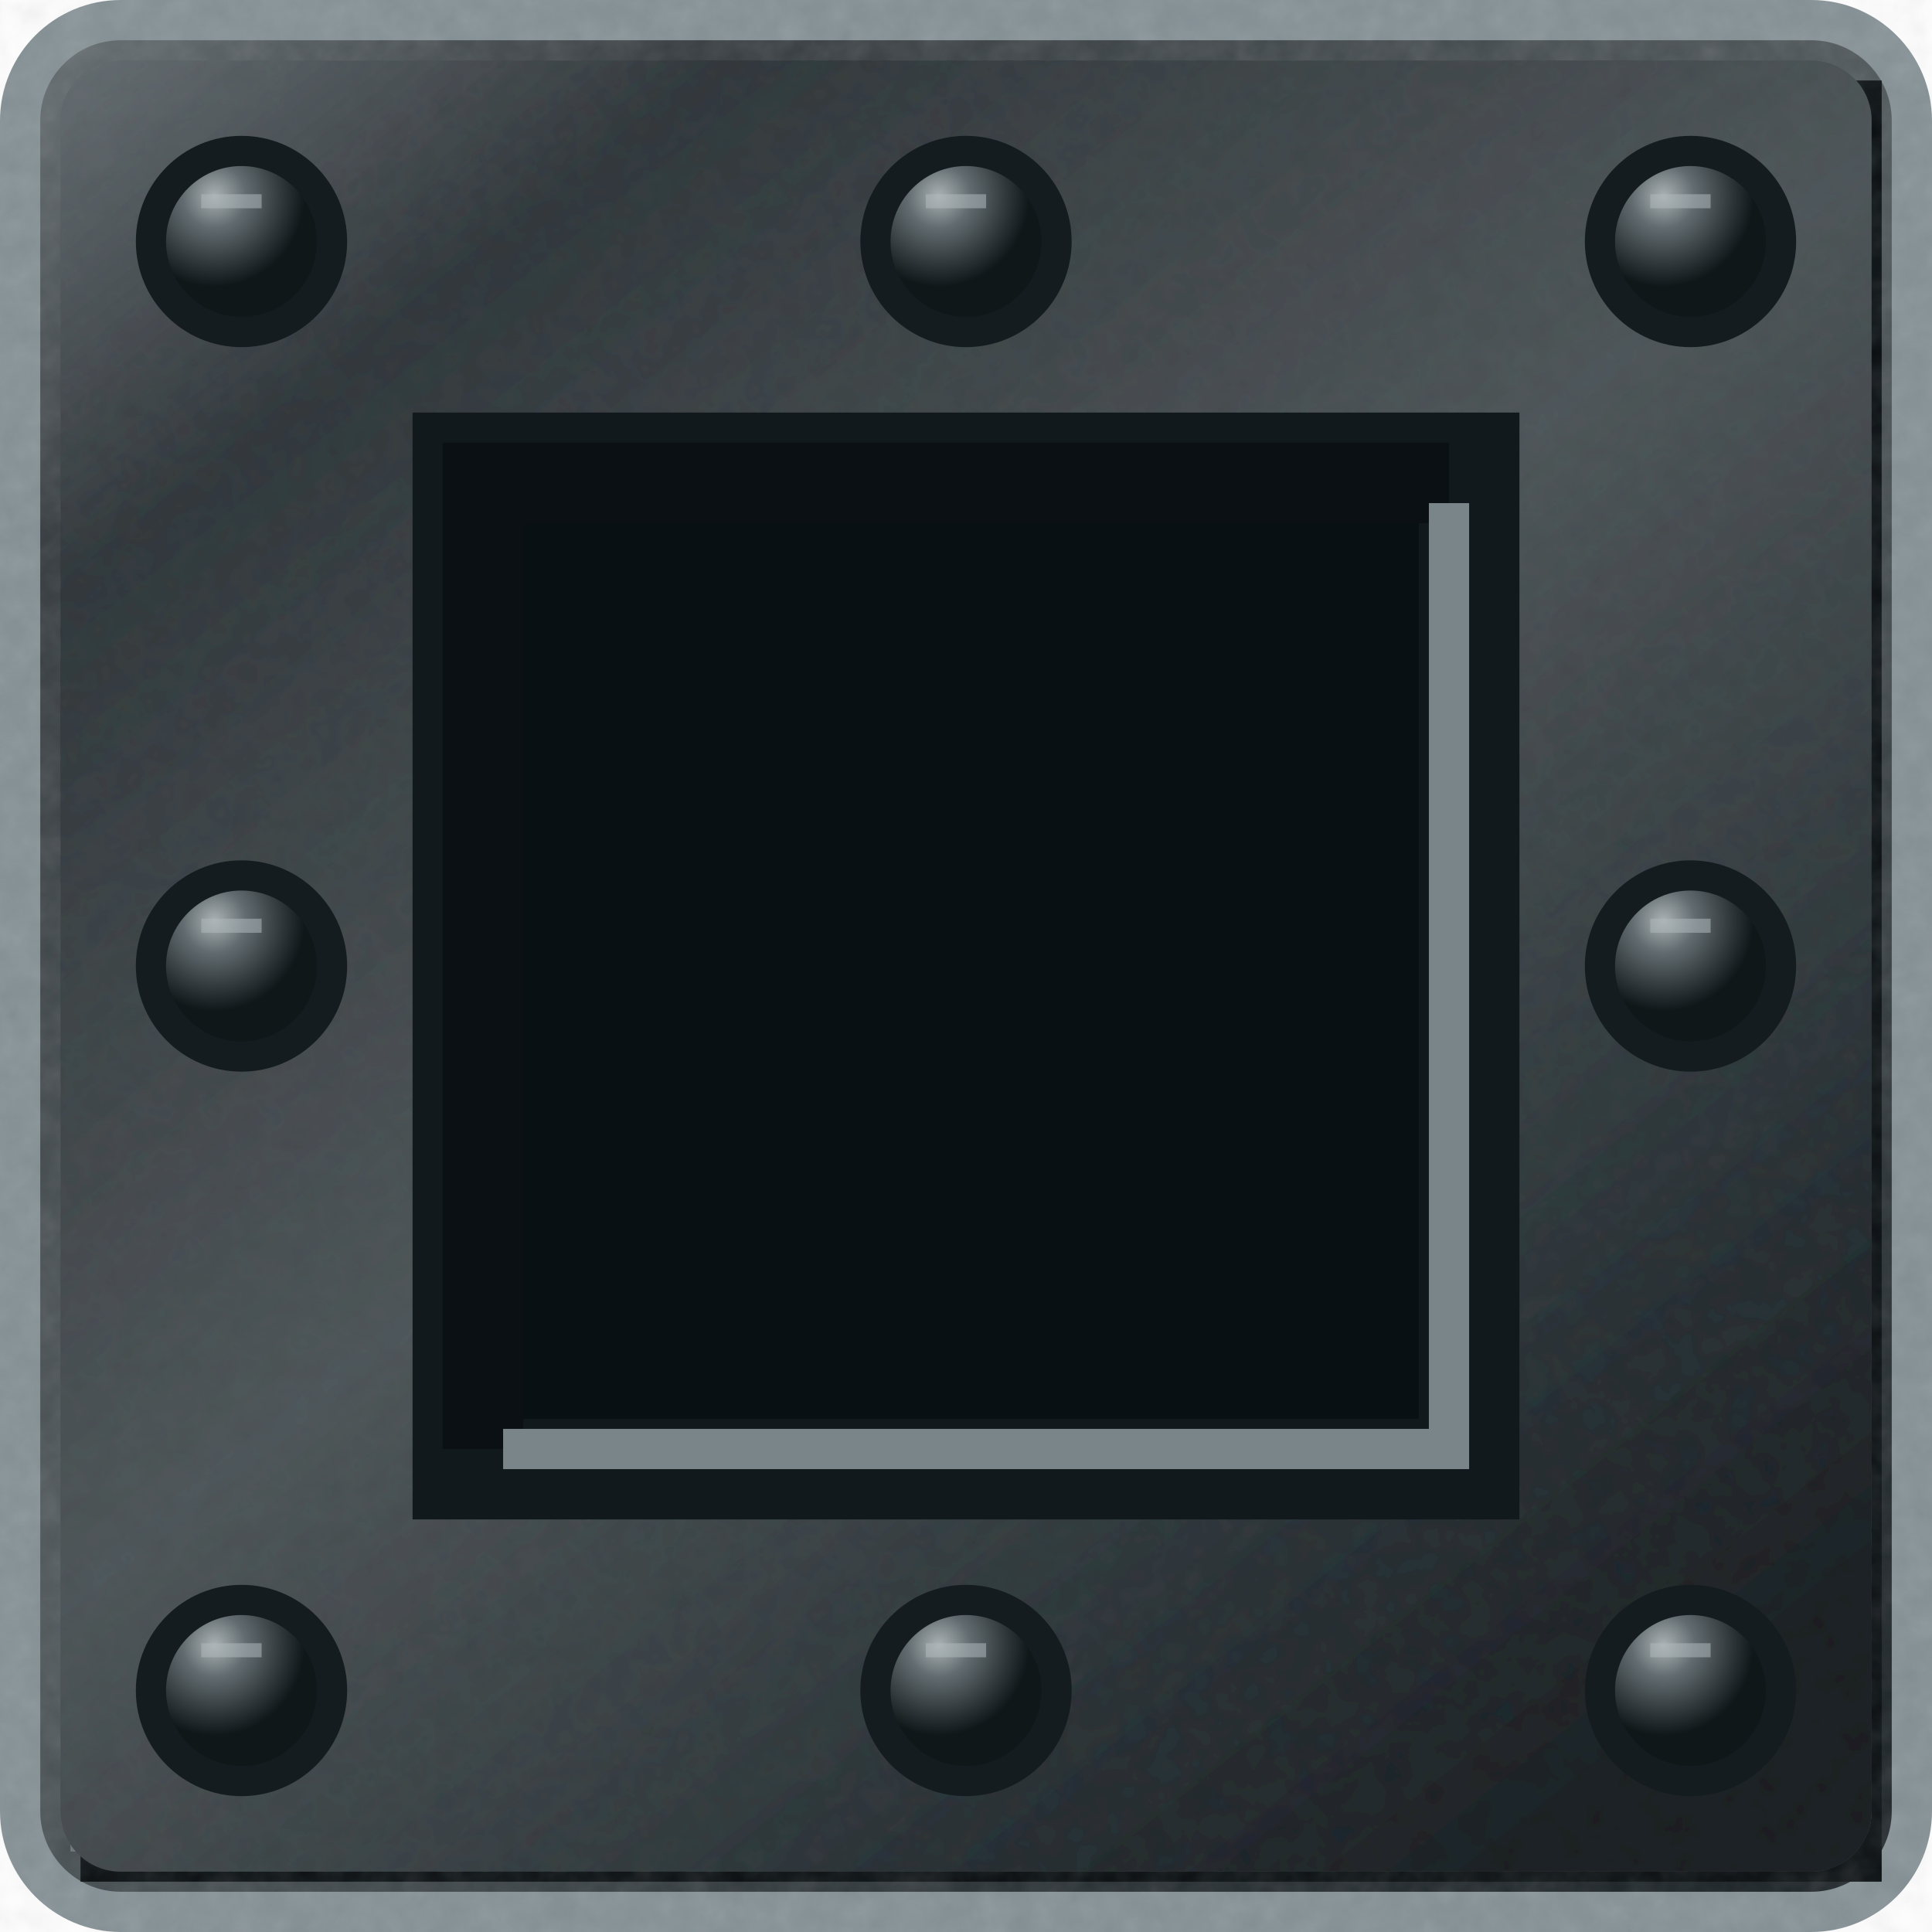
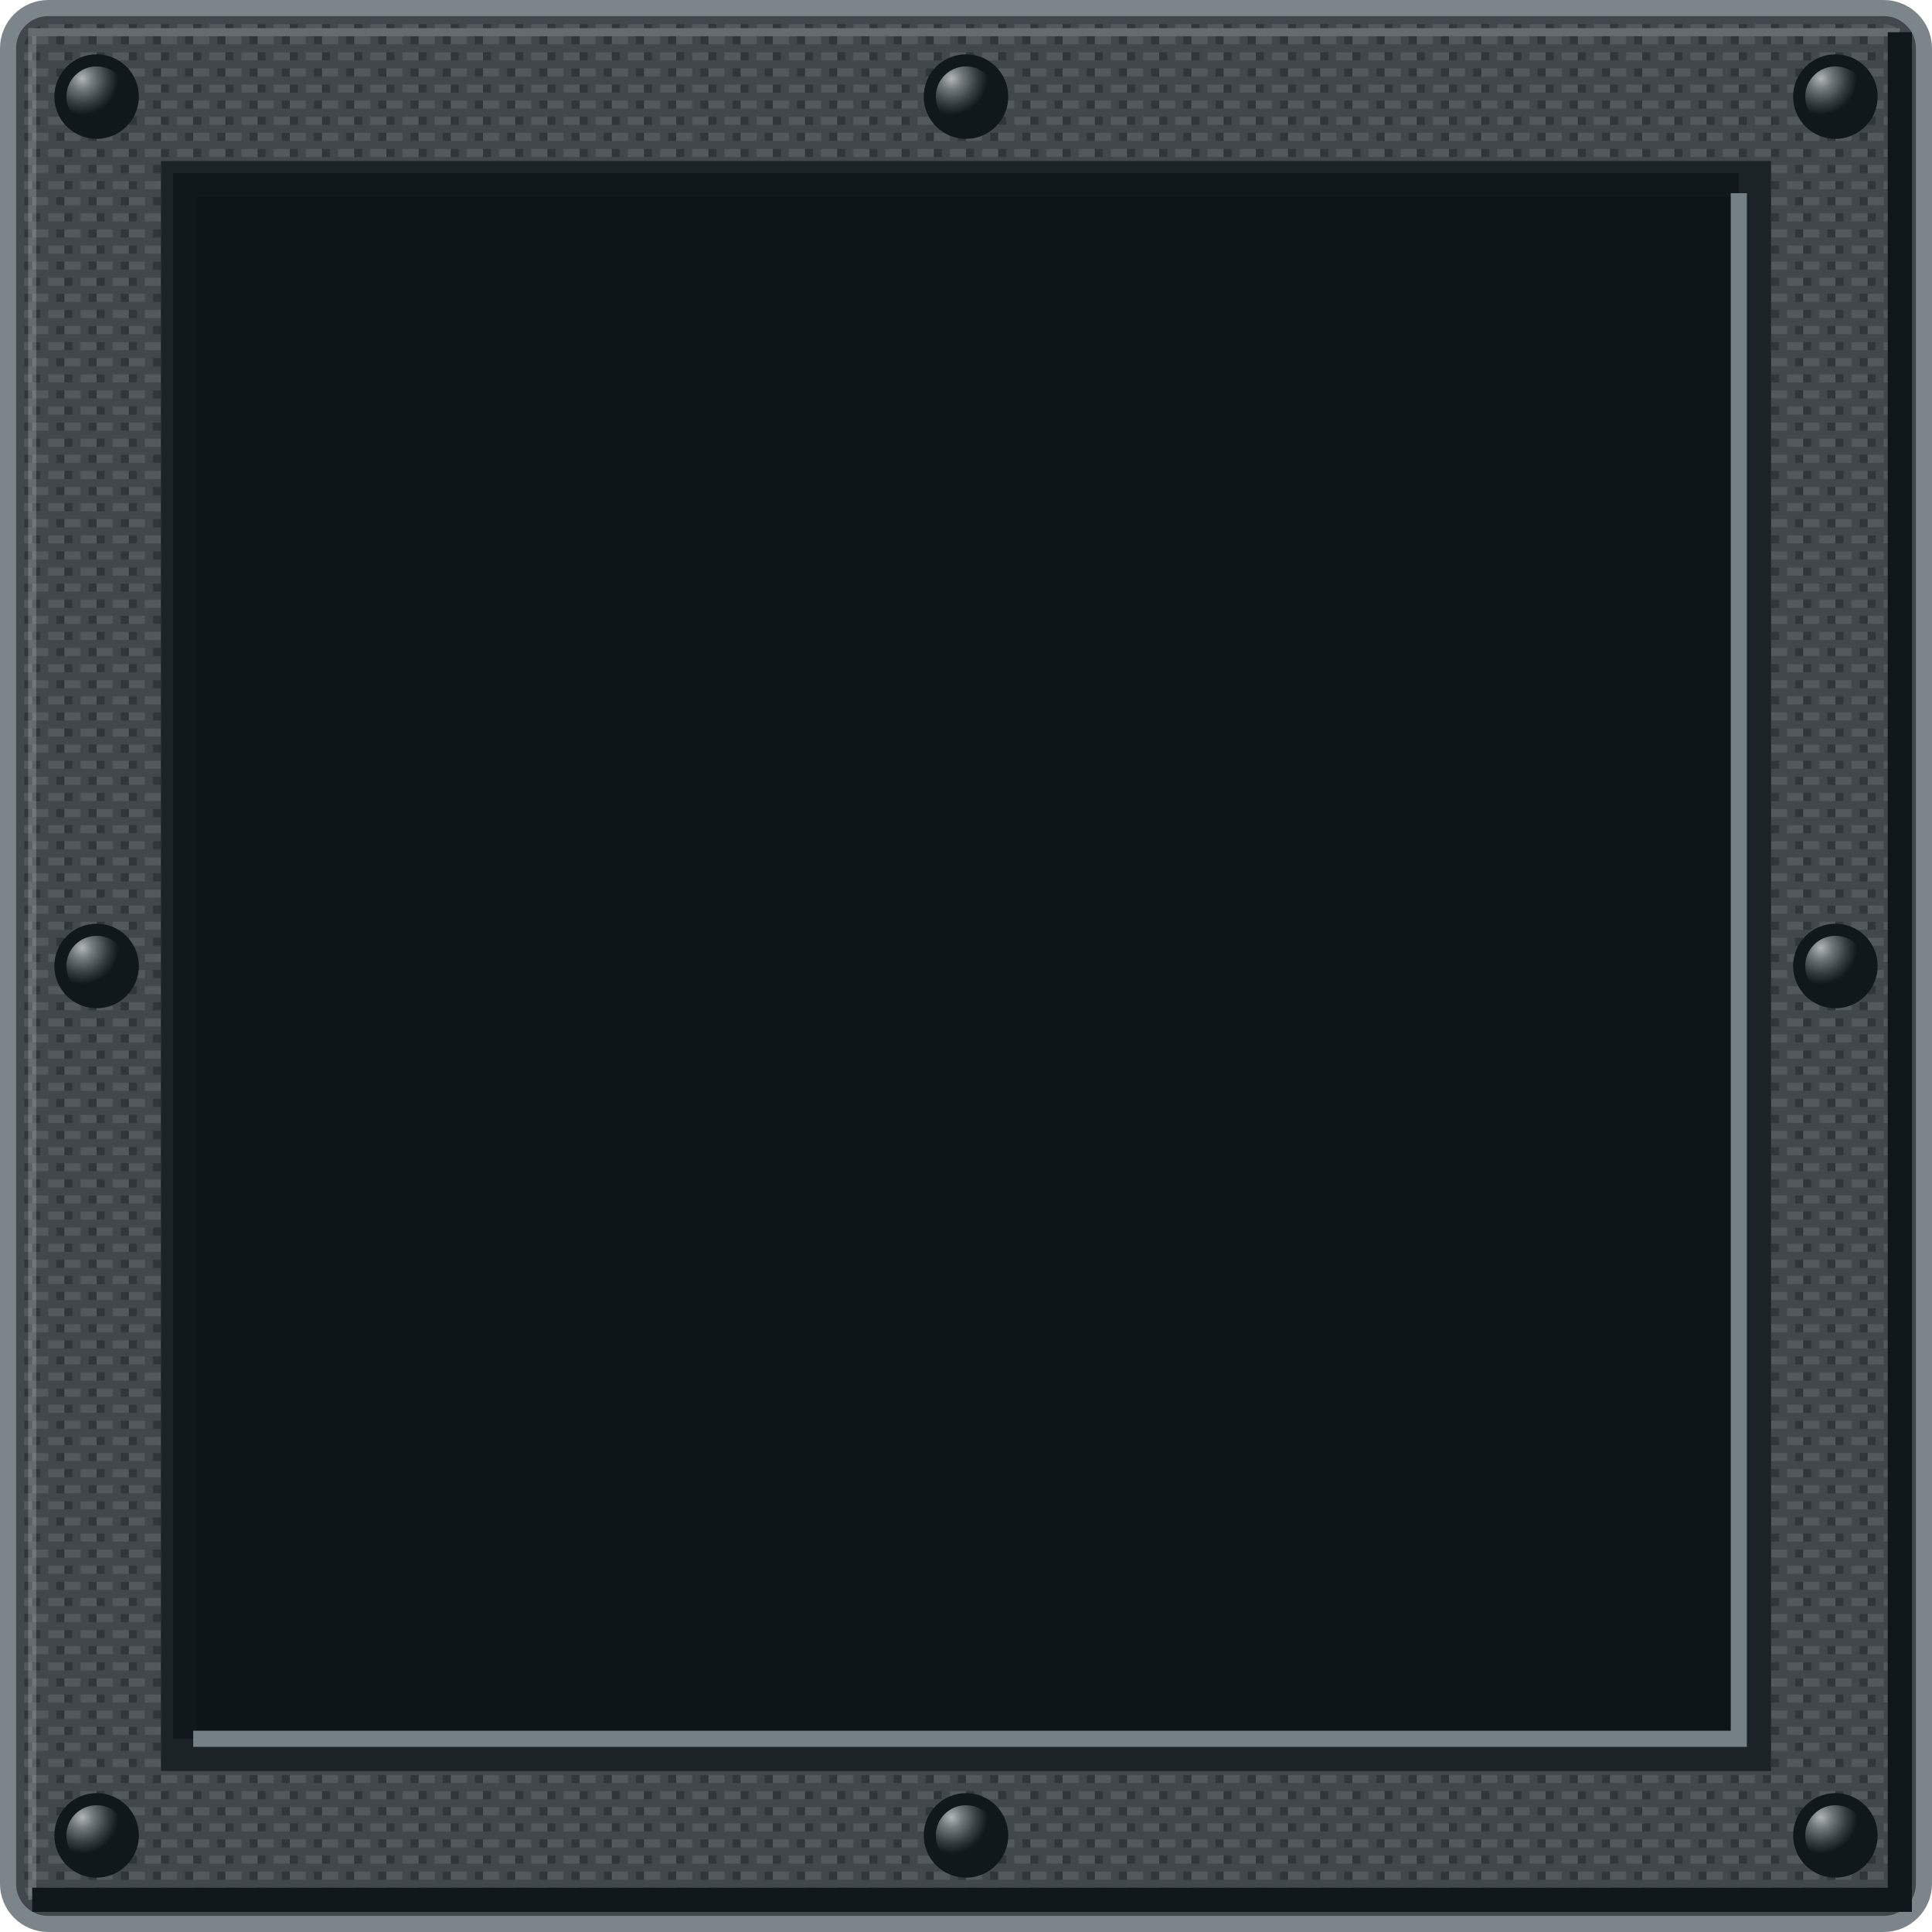
- <svg xmlns="http://www.w3.org/2000/svg" width="96" height="96" viewBox="0 0 96 96">
+ <svg xmlns="http://www.w3.org/2000/svg" width="240" height="240" viewBox="0 0 240 240">
  <defs>
-     <linearGradient id="steel" x2="0.8" y2="1">
-       <stop stop-color="#687074" />
-       <stop offset=".18" stop-color="#343a3e" />
-       <stop offset=".52" stop-color="#50585b" />
-       <stop offset="1" stop-color="#1c2327" />
-     </linearGradient>
-     <radialGradient id="bolt" cx=".35" cy=".25">
-       <stop stop-color="#abb2b4" />
-       <stop offset=".35" stop-color="#626c70" />
-       <stop offset=".75" stop-color="#30373a" />
-       <stop offset="1" stop-color="#101719" />
+     <pattern id="grain" width="4" height="4" patternUnits="userSpaceOnUse">
+       <path d="M0 1h2M2 3h2" stroke="#d1d7d9" stroke-opacity=".12" />
+       <path d="M0 3h1M3 1h1" stroke="#0b1013" stroke-opacity=".3" />
+     </pattern>
+     <radialGradient id="bolt" cx=".3" cy=".25">
+       <stop stop-color="#b2b6b7" />
+       <stop offset=".3" stop-color="#737a7d" />
+       <stop offset=".7" stop-color="#363d40" />
+       <stop offset="1" stop-color="#11181b" />
    </radialGradient>
-     <filter id="grain">
-       <feTurbulence type="fractalNoise" baseFrequency=".7" numOctaves="3" seed="19" />
-       <feColorMatrix type="saturate" values="0" />
-       <feComponentTransfer>
-         <feFuncA type="linear" slope=".17" />
-       </feComponentTransfer>
-       <feBlend in="SourceGraphic" mode="multiply" />
-     </filter>
  </defs>
-   <rect x="1" y="1" width="94" height="94" rx="5" fill="url(#steel)" stroke="#849095" stroke-width="2" />
-   <path d="M4 92V5h88" fill="none" stroke="#a2aaad" opacity=".45" />
-   <path d="M92 4v88H4" fill="none" stroke="#080d10" stroke-width="3" />
-   <rect x="3" y="3" width="90" height="90" rx="3" fill="url(#steel)" filter="url(#grain)" />
-   <rect x="23" y="23" width="50" height="50" fill="#091013" stroke="#11191c" stroke-width="5" />
-   <path d="M24 72V24h48" fill="none" stroke="#0a1013" stroke-width="4" />
-   <path d="M25 72h47V25" fill="none" stroke="#7a858a" stroke-width="2" />
-   <g fill="url(#bolt)" stroke="#141c20" stroke-width="1.5">
+   <rect x="1" y="1" width="238" height="238" rx="5" fill="#41474b" stroke="#7c8589" stroke-width="2" />
+   <rect x="3" y="3" width="234" height="234" rx="3" fill="url(#grain)" />
+   <path d="M4 236V4h232" stroke="#a8b0b3" stroke-opacity=".35" fill="none" />
+   <path d="M236 4v232H4" stroke="#10171a" stroke-width="3" fill="none" />
+   <rect x="22" y="22" width="196" height="196" fill="#0d1418" stroke="#1b2327" stroke-width="4" />
+   <path d="M23 216V23h193" stroke="#11181c" stroke-width="3" fill="none" />
+   <path d="M24 216h192V24" stroke="#758086" stroke-width="2" fill="none" />
+   <g fill="url(#bolt)" stroke="#10181c" stroke-width="1.5">
    <circle cx="12" cy="12" r="4.5" />
-     <circle cx="48" cy="12" r="4.5" />
-     <circle cx="84" cy="12" r="4.5" />
-     <circle cx="12" cy="48" r="4.5" />
-     <circle cx="84" cy="48" r="4.5" />
-     <circle cx="12" cy="84" r="4.5" />
-     <circle cx="48" cy="84" r="4.5" />
-     <circle cx="84" cy="84" r="4.5" />
-   </g>
-   <g fill="none" stroke="#afb8bc" stroke-width=".7" opacity=".55">
-     <path d="M10 10h3" />
-     <path d="M46 10h3" />
-     <path d="M82 10h3" />
-     <path d="M10 46h3" />
-     <path d="M82 46h3" />
-     <path d="M10 82h3" />
-     <path d="M46 82h3" />
-     <path d="M82 82h3" />
+     <circle cx="120" cy="12" r="4.5" />
+     <circle cx="228" cy="12" r="4.5" />
+     <circle cx="12" cy="120" r="4.5" />
+     <circle cx="228" cy="120" r="4.5" />
+     <circle cx="12" cy="228" r="4.5" />
+     <circle cx="120" cy="228" r="4.5" />
+     <circle cx="228" cy="228" r="4.5" />
  </g>
</svg>
